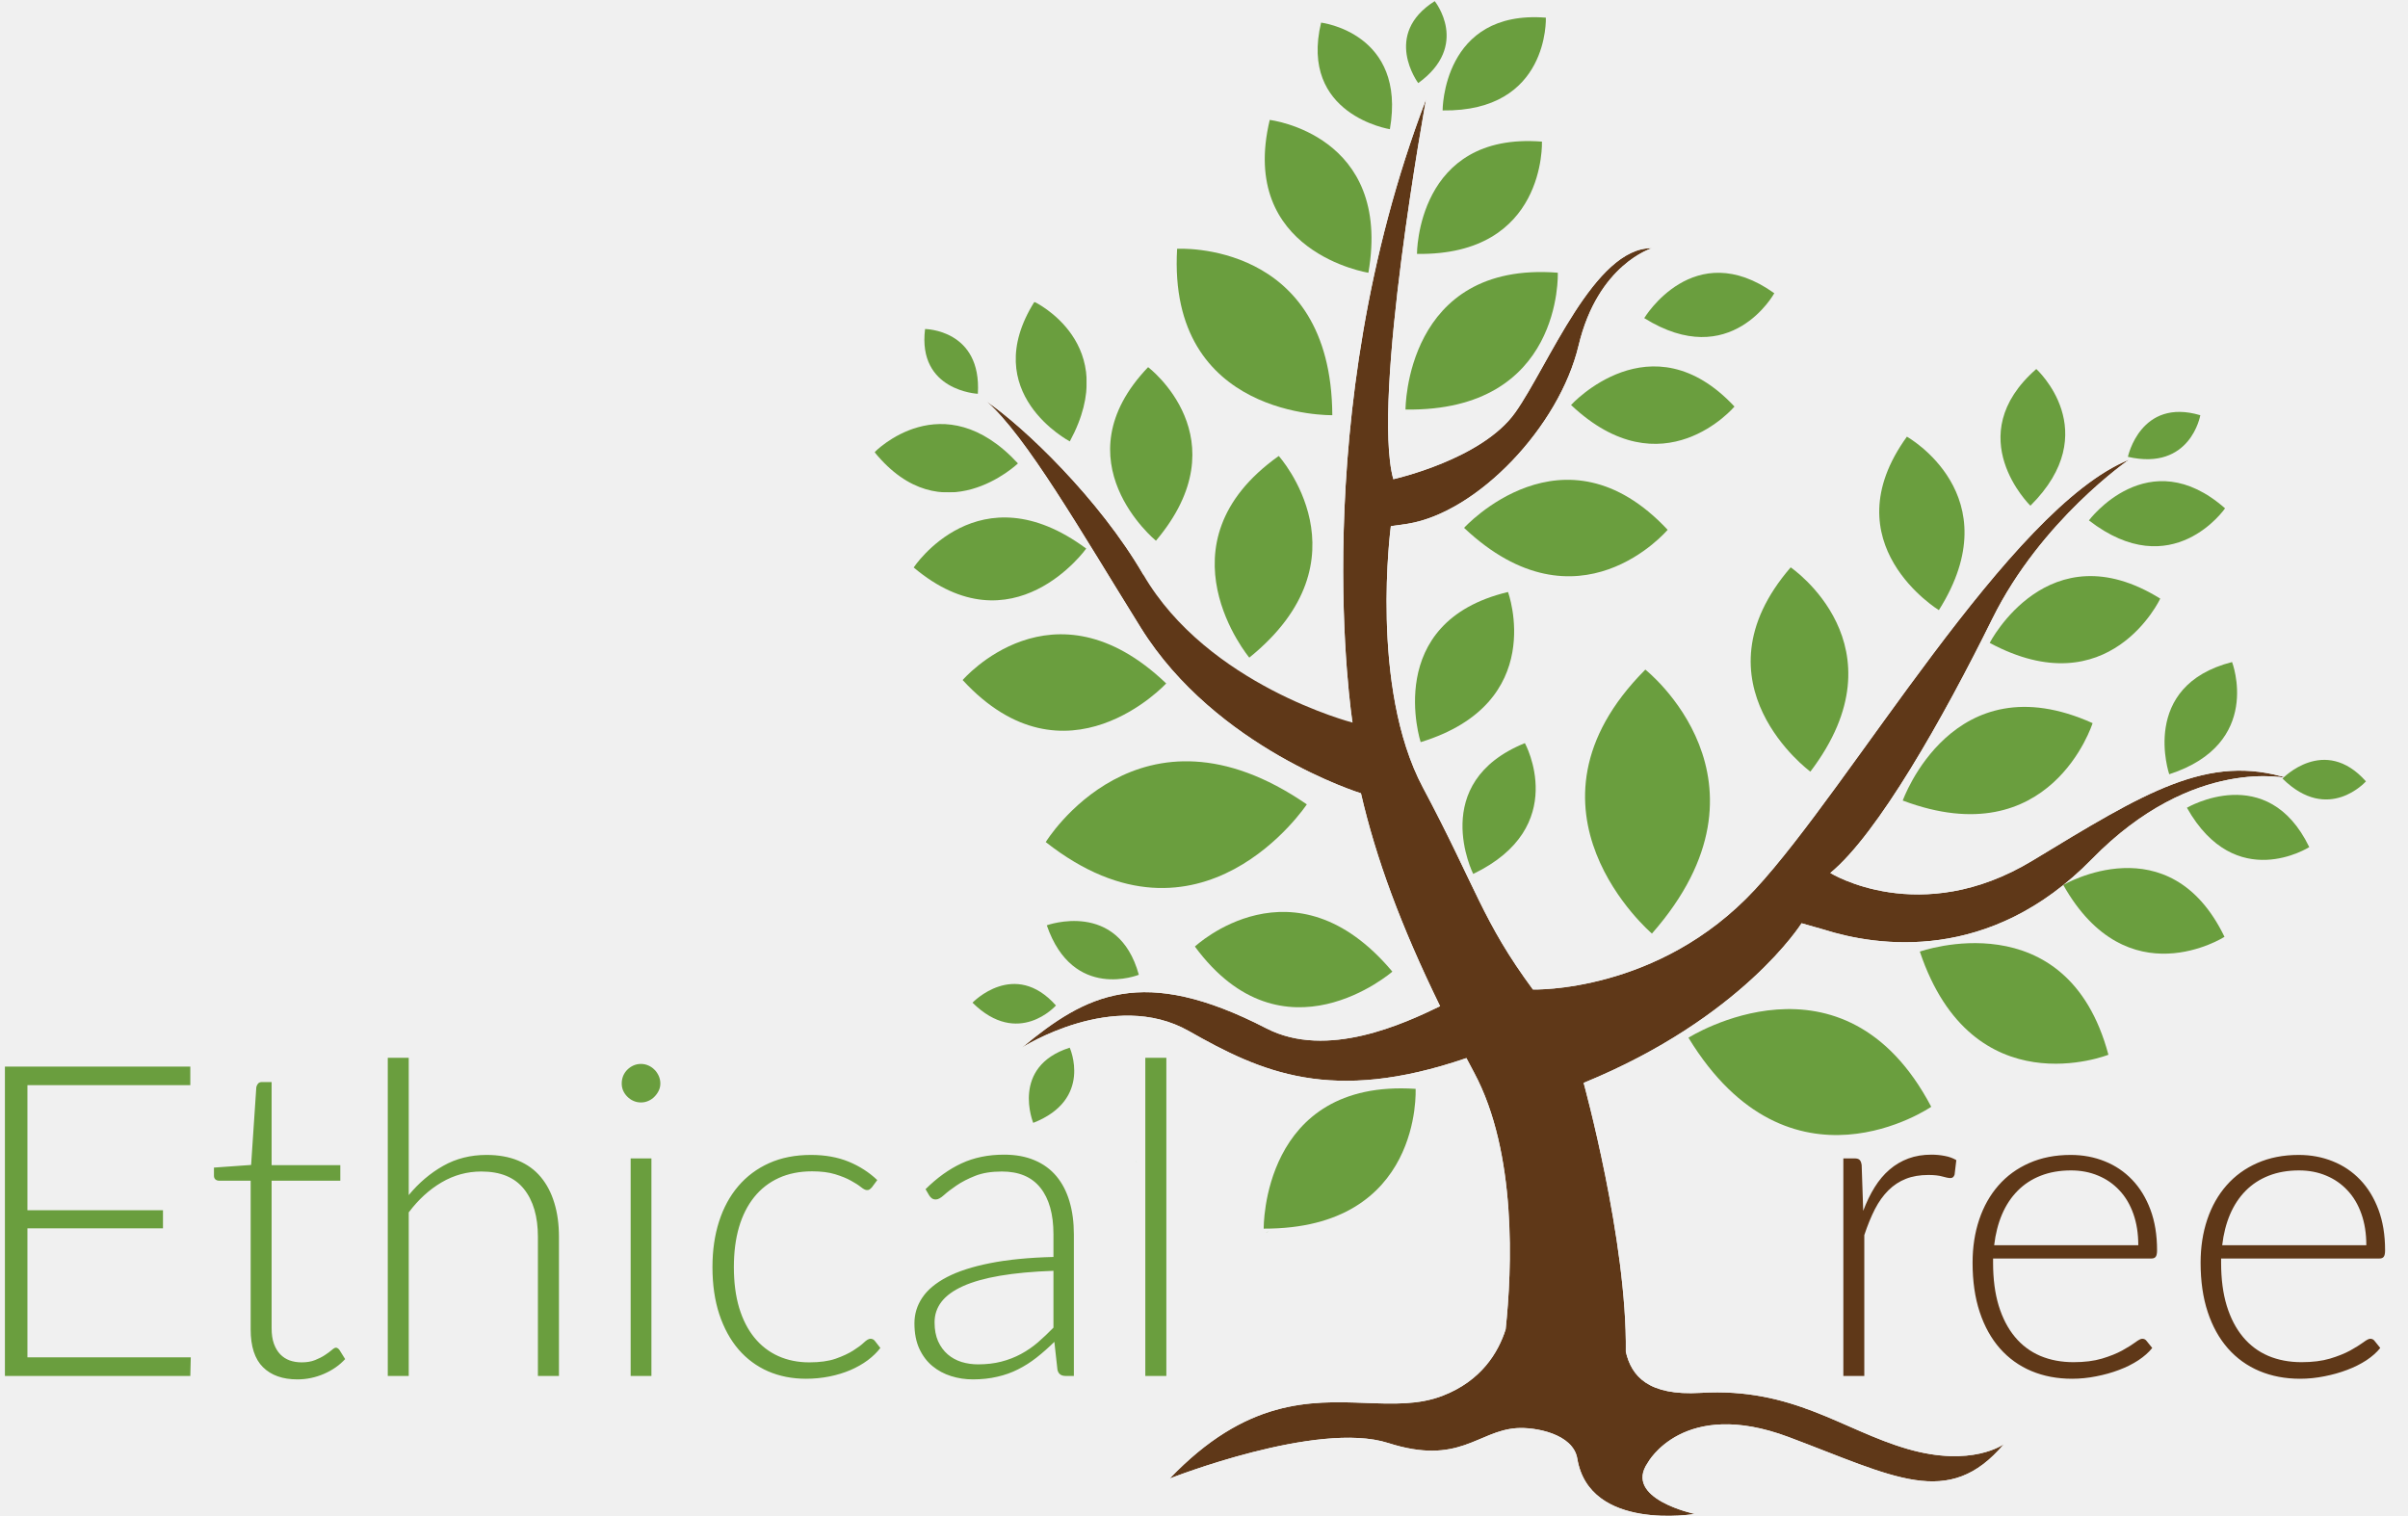
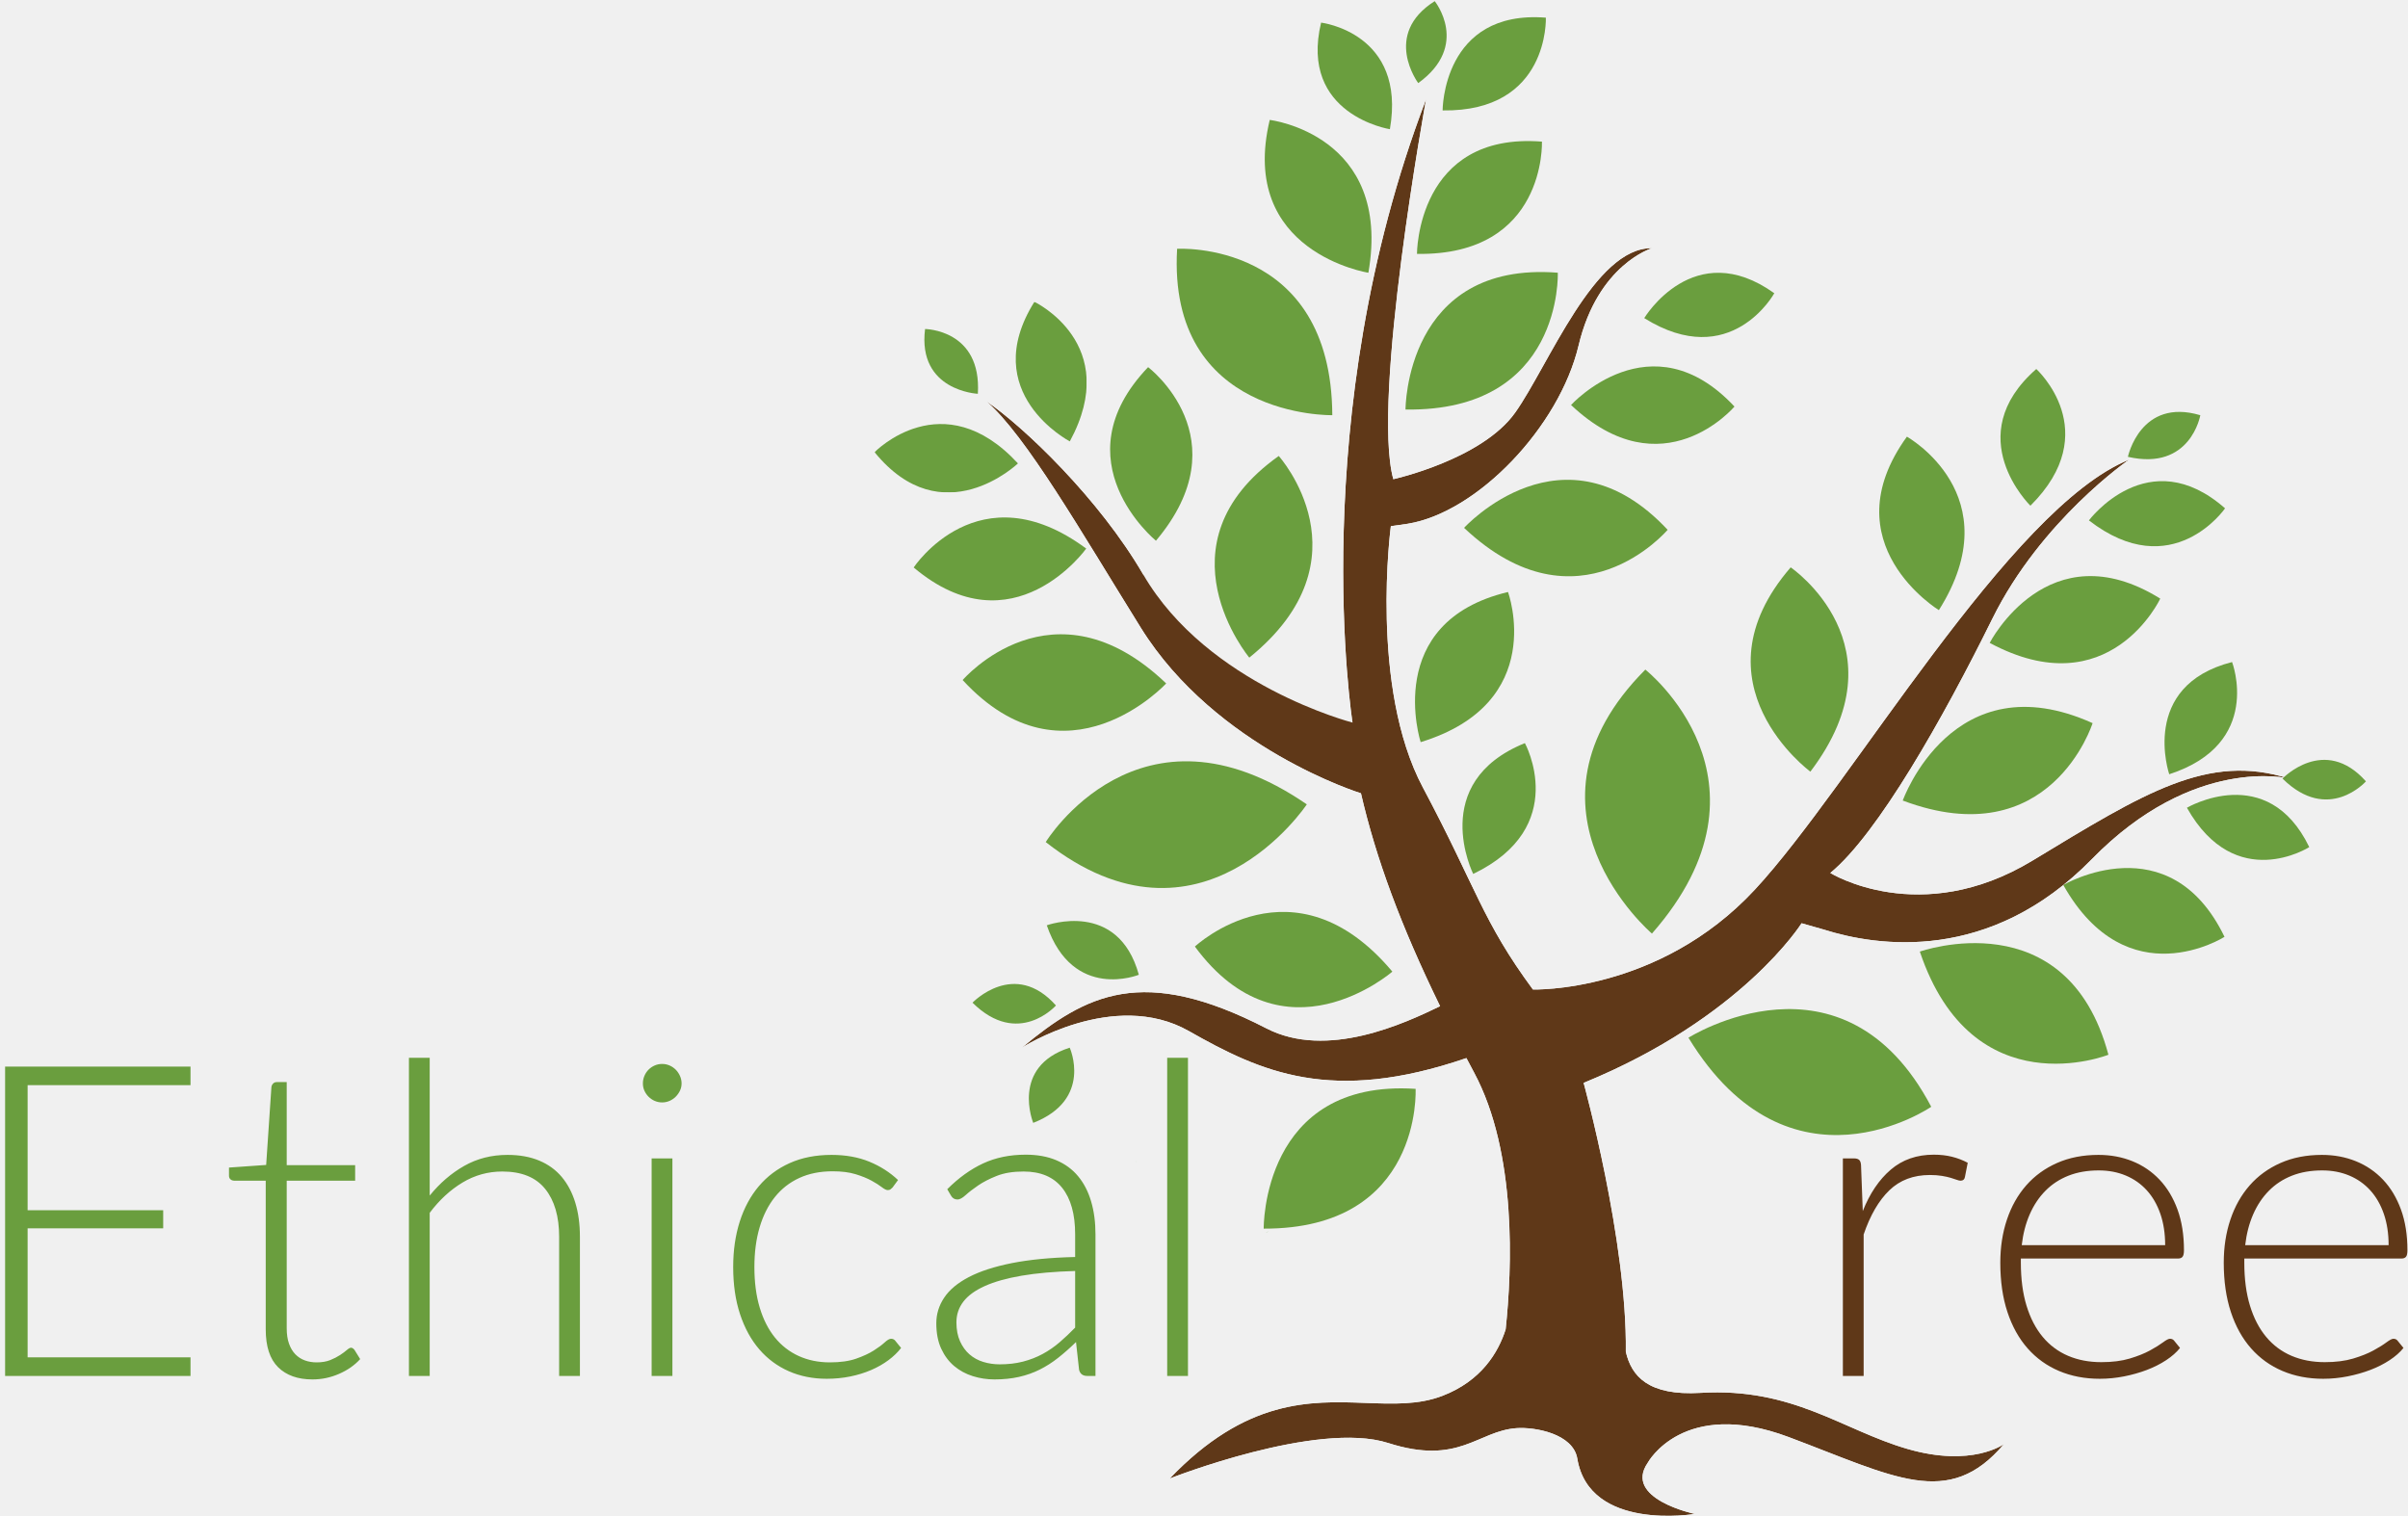
<svg xmlns="http://www.w3.org/2000/svg" xmlns:xlink="http://www.w3.org/1999/xlink" width="413px" height="260px" viewBox="0 0 413 260" version="1.1">
  <defs>
    <polygon id="path-1" points="0.028 32.743 0.028 0.047 36.382 0.047 36.382 32.743 0.028 32.743" />
    <path d="M63.059,107.309 C63.059,107.309 54.834,54.966 75.677,0.393 C75.677,0.393 66.278,51.876 70.06,65.566 C70.06,65.566 85.254,62.204 90.976,54.12 C96.697,46.038 104.571,25.76 114.423,25.946 C114.423,25.946 105.155,28.683 101.836,42.633 C98.517,56.583 84.49,71.267 72.528,73.211 L69.636,73.626 C69.636,73.626 65.935,101.18 75.139,118.46 C84.339,135.74 85.317,141.318 94,153.092 C94,153.092 115.54,153.763 132.076,135.953 C148.607,118.141 175.677,70.529 196.263,62.209 C196.263,62.209 181.177,72.54 172.773,89.551 C164.37,106.564 153.151,126.417 145.009,133.106 C145.009,133.106 160.4,142.673 179.712,130.967 C199.022,119.261 209.76,112.523 223.642,116.899 C223.642,116.899 207.357,112.839 189.869,130.732 C172.378,148.623 153.081,145.727 143.903,142.82 L140.08,141.729 C140.08,141.729 129.917,157.984 102.701,169.111 C102.701,169.111 110.175,196.194 109.937,215.231 C110.892,219.396 113.775,222.817 122.761,222.277 C138.6,221.325 147.023,228.622 158.18,231.876 C169.337,235.131 174.8,231.05 174.8,231.05 C165.292,242.326 155.966,236.644 137.858,229.858 C119.749,223.071 113.699,234.265 113.699,234.265 C109.434,240.436 121.757,243.046 121.757,243.046 C121.757,243.046 103.701,246.105 101.613,233.554 C100.901,229.282 94.351,228.108 91.184,228.333 C84.504,228.813 81.357,234.782 69.184,230.882 C57.011,226.982 31.701,236.976 31.701,236.976 C44.802,223.291 55.769,223.648 65.268,224.004 C70.02,224.18 74.402,224.359 78.499,222.78 C85.182,220.206 88.074,215.316 89.324,211.387 C90.416,201.106 91.286,181.109 83.922,167.36 C83.47,166.514 83.034,165.684 82.596,164.856 C59.425,172.809 47.339,167.233 35.014,160.234 C22.106,152.901 6.337,163.08 6.337,163.08 C17.398,153.906 27.054,148.808 48.287,159.758 C58.713,165.137 72.038,158.876 78.079,155.958 C71.308,142.082 67.068,130.546 64.506,119.441 C64.506,119.441 39.632,111.749 26.749,91.045 C16.422,74.447 7.103,58.161 0.254,52.19 C6.728,56.607 19.613,68.927 27.169,81.924 L63.059,107.309 Z" id="path-3" />
  </defs>
  <g id="Components" stroke="none" stroke-width="1" fill="none" fill-rule="evenodd" transform="translate(-1327, -2671)">
-     <g id="The-Ethical-Tree-Copy-3" transform="translate(1320, 2671)">
-       <g id="Group" transform="translate(157, 0)">
+     <g id="The-Ethical-Tree-Copy-3" transform="translate(1327, 2671)">
+       <g id="Group" transform="translate(150, 0)">
        <path d="M67.063,211.478 C67.265,211.379 67.445,211.273 67.62,211.179 C67.425,211.252 67.236,211.346 67.063,211.478" id="Fill-1" fill="#67B044" />
        <path d="M118.514,233.146 C118.146,232.998 117.789,232.83 117.449,232.639 C117.753,232.845 118.093,233.025 118.514,233.146" id="Fill-2" fill="#67B044" />
        <path d="M44.818,199.225 C44.828,199.219 44.828,199.209 44.83,199.201 C44.871,199.221 44.91,199.242 44.951,199.262 C44.904,199.248 44.863,199.236 44.818,199.225" id="Fill-3" fill="#67B044" />
        <path d="M139.589,177.99 C139.589,177.99 166.141,161.149 181.229,189.837 C181.229,189.837 156.976,206.52 139.589,177.99" id="Fill-4" fill="#6A9E3E" />
        <path d="M133.328,160.126 C133.328,160.126 108.292,138.835 132.193,114.85 C132.193,114.85 156.358,133.893 133.328,160.126" id="Fill-5" fill="#6A9E3E" />
        <path d="M66.74,210.737 C66.74,210.737 66.378,185.011 92.793,186.761 C92.793,186.761 94.03,210.813 66.74,210.737" id="Fill-6" fill="#6A9E3E" />
        <path d="M74.132,137.968 C74.132,137.968 55.964,165.366 29.357,144.433 C29.357,144.433 45.395,118.164 74.132,137.968" id="Fill-7" fill="#6A9E3E" />
        <path d="M88.805,166.653 C88.805,166.653 70.094,182.933 54.937,162.354 C54.937,162.354 71.874,146.468 88.805,166.653" id="Fill-8" fill="#6A9E3E" />
        <path d="M101.106,90.538 C101.106,90.538 118.18,71.775 136.02,90.874 C136.02,90.874 120.701,109.025 101.106,90.538" id="Fill-9" fill="#6A9E3E" />
        <path d="M64.27,112.795 C64.27,112.795 48.011,93.323 69.321,78.21 C69.321,78.21 85.212,95.856 64.27,112.795" id="Fill-10" fill="#6A9E3E" />
        <path d="M50.015,117.224 C50.015,117.224 32.811,135.866 15.106,116.643 C15.106,116.643 30.549,98.6 50.015,117.224" id="Fill-11" fill="#6A9E3E" />
        <path d="M48.258,92.746 C48.258,92.746 31.508,79.069 46.915,62.974 C46.915,62.974 63.065,75.181 48.258,92.746" id="Fill-12" fill="#6A9E3E" />
        <path d="M93.661,127.292 C93.661,127.292 86.984,106.709 108.643,101.539 C108.643,101.539 115.611,120.561 93.661,127.292" id="Fill-13" fill="#6A9E3E" />
        <path d="M102.672,149.895 C102.672,149.895 94.829,134.233 111.537,127.46 C111.537,127.46 119.421,141.837 102.672,149.895" id="Fill-14" fill="#6A9E3E" />
        <path d="M36.299,94.092 C36.299,94.092 23.733,111.702 6.708,97.334 C6.708,97.334 17.847,80.42 36.299,94.092" id="Fill-15" fill="#6A9E3E" />
        <g id="Group-19" transform="translate(0, 51.72291)">
          <mask id="mask-2" fill="white">
            <use xlink:href="#path-1" />
          </mask>
          <g id="Clip-17" />
          <path d="M33.485,23.983 C33.485,23.983 17.602,15.694 27.411,0.047 C27.411,0.047 42.561,7.244 33.485,23.983" id="Fill-16" fill="#6A9E3E" mask="url(#mask-2)" />
          <path d="M24.591,27.761 C24.591,27.761 11.652,40.161 0,25.836 C0,25.836 11.672,13.784 24.591,27.761" id="Fill-18" fill="#6A9E3E" mask="url(#mask-2)" />
        </g>
        <path d="M119.452,69.464 C119.452,69.464 133.161,54.4 147.483,69.733 C147.483,69.733 135.186,84.307 119.452,69.464" id="Fill-20" fill="#6A9E3E" />
        <path d="M132.007,54.564 C132.007,54.564 140.494,40.408 154.314,50.295 C154.314,50.295 146.872,63.836 132.007,54.564" id="Fill-21" fill="#6A9E3E" />
        <path d="M29.537,158.709 C29.537,158.709 41.762,154.258 45.323,167.192 C45.323,167.192 34.042,171.785 29.537,158.709" id="Fill-22" fill="#6A9E3E" />
        <path d="M16.795,171.98 C16.795,171.98 23.98,164.453 31.108,172.459 C31.108,172.459 24.65,179.751 16.795,171.98" id="Fill-23" fill="#6A9E3E" />
        <path d="M27.211,192.595 C27.211,192.595 23.263,182.962 33.467,179.699 C33.467,179.699 37.495,188.569 27.211,192.595" id="Fill-24" fill="#6A9E3E" />
        <path d="M241.474,133.541 C241.474,133.541 248.659,126.015 255.786,134.019 C255.786,134.019 249.33,141.312 241.474,133.541" id="Fill-25" fill="#6A9E3E" />
        <g id="Group-29" transform="translate(90.86847, 0)" fill="#6A9E3E">
          <path d="M124.092,78.356 C124.092,78.356 126.24,68.169 136.51,71.218 C136.51,71.218 134.856,80.822 124.092,78.356" id="Fill-26" />
          <path d="M2.375,14.253 C2.375,14.253 -3.859,5.917 5.202,0.198 C5.202,0.198 11.323,7.775 2.375,14.253" id="Fill-28" />
        </g>
        <path d="M17.712,67.543 C17.712,67.543 7.323,67.074 8.661,56.434 C8.661,56.434 18.393,56.509 17.712,67.543" id="Fill-30" fill="#6A9E3E" />
        <path d="M91.061,70.244 C91.061,70.244 91.009,44.731 117.18,46.776 C117.18,46.776 118.123,70.642 91.061,70.244" id="Fill-31" fill="#6A9E3E" />
        <path d="M78.506,71.211 C78.506,71.211 50.194,71.831 51.89,42.672 C51.89,42.672 78.353,41.097 78.506,71.211" id="Fill-32" fill="#6A9E3E" />
        <path d="M93.027,43.549 C93.027,43.549 92.984,22.612 114.461,24.29 C114.461,24.29 115.234,43.877 93.027,43.549" id="Fill-33" fill="#6A9E3E" />
        <path d="M97.423,18.941 C97.423,18.941 97.387,1.643 115.132,3.03 C115.132,3.03 115.771,19.212 97.423,18.941" id="Fill-34" fill="#6A9E3E" />
        <path d="M88.382,22.16 C88.382,22.16 72.789,19.712 76.584,3.88 C76.584,3.88 91.256,5.624 88.382,22.16" id="Fill-35" fill="#6A9E3E" />
        <path d="M84.695,46.782 C84.695,46.782 62.332,43.273 67.775,20.57 C67.775,20.57 88.818,23.07 84.695,46.782" id="Fill-36" fill="#6A9E3E" />
        <path d="M179.274,163.216 C179.274,163.216 204.492,154.245 211.618,180.909 C211.618,180.909 188.339,190.185 179.274,163.216" id="Fill-37" fill="#6A9E3E" />
        <path d="M203.876,151.792 C203.876,151.792 222.065,141.105 231.528,160.687 C231.528,160.687 214.885,171.321 203.876,151.792" id="Fill-38" fill="#6A9E3E" />
        <path d="M225.083,138.545 C225.083,138.545 238.886,130.438 246.065,145.295 C246.065,145.295 233.436,153.366 225.083,138.545" id="Fill-39" fill="#6A9E3E" />
        <path d="M222.049,132.8 C222.049,132.8 216.856,117.644 232.825,113.553 C232.825,113.553 238.213,127.55 222.049,132.8" id="Fill-40" fill="#6A9E3E" />
        <path d="M176.342,137.311 C176.342,137.311 184.917,113.234 208.904,124.031 C208.904,124.031 201.728,146.856 176.342,137.311" id="Fill-41" fill="#6A9E3E" />
        <path d="M160.499,132.352 C160.499,132.352 139.917,117.23 157.123,97.314 C157.123,97.314 176.906,110.741 160.499,132.352" id="Fill-42" fill="#6A9E3E" />
        <path d="M191.256,110.268 C191.256,110.268 201.305,90.737 220.51,102.675 C220.51,102.675 211.795,121.299 191.256,110.268" id="Fill-43" fill="#6A9E3E" />
        <path d="M182.539,104.651 C182.539,104.651 163.795,93.226 177.056,74.898 C177.056,74.898 194.989,84.928 182.539,104.651" id="Fill-44" fill="#6A9E3E" />
        <path d="M208.274,89.259 C208.274,89.259 218.454,75.601 231.623,87.19 C231.623,87.19 222.578,100.324 208.274,89.259" id="Fill-45" fill="#6A9E3E" />
        <path d="M198.238,86.741 C198.238,86.741 186.047,74.849 199.247,63.293 C199.247,63.293 211.067,73.992 198.238,86.741" id="Fill-46" fill="#6A9E3E" />
        <g id="Group-49" transform="translate(18.91171, 16.62522)">
          <mask id="mask-4" fill="white">
            <use xlink:href="#path-3" />
          </mask>
          <g id="Clip-48" />
          <path d="M27.169,81.924 C19.613,68.927 6.728,56.607 0.254,52.19 C7.103,58.161 16.422,74.447 26.749,91.045 C39.632,111.749 64.506,119.441 64.506,119.441 C67.068,130.546 71.308,142.082 78.079,155.958 C72.038,158.876 58.713,165.137 48.287,159.758 C27.054,148.808 17.398,153.906 6.337,163.08 C6.337,163.08 22.106,152.901 35.014,160.234 C47.339,167.233 59.425,172.809 82.596,164.856 C83.034,165.684 83.47,166.514 83.922,167.36 C91.286,181.109 90.416,201.106 89.324,211.387 C88.074,215.316 85.182,220.206 78.499,222.781 C74.402,224.359 70.02,224.18 65.268,224.004 C55.769,223.648 44.802,223.291 31.701,236.976 C31.701,236.976 57.011,226.982 69.184,230.882 C81.357,234.782 84.504,228.813 91.184,228.333 C94.351,228.108 100.901,229.282 101.613,233.554 C103.701,246.105 121.757,243.046 121.757,243.046 C121.757,243.046 109.434,240.436 113.699,234.265 C113.699,234.265 119.749,223.071 137.858,229.858 C155.966,236.644 165.292,242.326 174.8,231.05 C174.8,231.05 169.337,235.131 158.18,231.876 C147.023,228.622 138.6,221.325 122.761,222.277 C113.775,222.817 110.892,219.396 109.937,215.231 C110.175,196.194 102.701,169.111 102.701,169.111 C129.917,157.984 140.08,141.729 140.08,141.729 L143.903,142.82 C153.081,145.727 172.378,148.623 189.869,130.732 C207.357,112.839 223.642,116.899 223.642,116.899 C209.76,112.523 199.022,119.261 179.712,130.967 C160.4,142.673 145.009,133.106 145.009,133.106 C153.151,126.417 164.37,106.564 172.773,89.551 C181.177,72.54 196.263,62.209 196.263,62.209 C175.677,70.529 148.607,118.141 132.076,135.953 C115.54,153.763 94,153.092 94,153.092 C85.317,141.318 84.339,135.74 75.139,118.46 C65.935,101.18 69.636,73.626 69.636,73.626 L72.528,73.211 C84.49,71.267 98.517,56.583 101.836,42.633 C105.155,28.683 114.423,25.946 114.423,25.946 C104.571,25.76 96.697,46.038 90.976,54.12 C85.254,62.204 70.06,65.566 70.06,65.566 C66.278,51.876 75.677,0.393 75.677,0.393 C54.834,54.966 63.059,107.31 63.059,107.31 C63.059,107.31 38.211,100.916 27.169,81.924 Z" id="Fill-47" fill="#5F3818" mask="url(#mask-4)" />
        </g>
      </g>
-       <text id="ree" font-family="Lato-Light, Lato" font-size="75" font-weight="300" fill="#5F3818">
-         <tspan x="317" y="236">ree</tspan>
-       </text>
-       <text id="Ethical" font-family="Lato-Light, Lato" font-size="75" font-weight="300" fill="#6A9E3E">
-         <tspan x="0" y="236">Ethical</tspan>
-       </text>
+       <path d="M316.075,236 L316.075,198.688 L317.95,198.688 C318.375,198.688 318.681,198.775 318.869,198.95 C319.056,199.125 319.163,199.425 319.188,199.85 L319.488,207.725 C320.688,204.7 322.287,202.331 324.288,200.619 C326.288,198.906 328.75,198.05 331.675,198.05 C332.8,198.05 333.837,198.169 334.788,198.406 C335.738,198.644 336.637,198.987 337.488,199.438 L337,201.912 C336.925,202.313 336.675,202.512 336.25,202.512 C336.1,202.512 335.888,202.463 335.613,202.363 C335.337,202.262 334.994,202.15 334.581,202.025 C334.169,201.9 333.663,201.787 333.062,201.688 C332.462,201.588 331.775,201.537 331,201.537 C328.175,201.537 325.856,202.412 324.044,204.162 C322.231,205.913 320.763,208.437 319.637,211.738 L319.637,236 L316.075,236 Z M359.913,198.088 C362.013,198.088 363.956,198.45 365.744,199.175 C367.531,199.9 369.081,200.956 370.394,202.344 C371.706,203.731 372.731,205.437 373.469,207.463 C374.206,209.488 374.575,211.812 374.575,214.438 C374.575,214.988 374.494,215.362 374.331,215.562 C374.169,215.763 373.913,215.863 373.562,215.863 L346.6,215.863 L346.6,216.575 C346.6,219.375 346.925,221.837 347.575,223.963 C348.225,226.088 349.15,227.869 350.35,229.306 C351.55,230.744 353,231.825 354.7,232.55 C356.4,233.275 358.3,233.637 360.4,233.637 C362.275,233.637 363.9,233.431 365.275,233.019 C366.65,232.606 367.806,232.144 368.744,231.631 C369.681,231.119 370.425,230.656 370.975,230.244 C371.525,229.831 371.925,229.625 372.175,229.625 C372.5,229.625 372.75,229.75 372.925,230 L373.9,231.2 C373.3,231.95 372.506,232.65 371.519,233.3 C370.531,233.95 369.431,234.506 368.219,234.969 C367.006,235.431 365.706,235.8 364.319,236.075 C362.931,236.35 361.538,236.488 360.137,236.488 C357.587,236.488 355.263,236.044 353.163,235.156 C351.062,234.269 349.263,232.975 347.762,231.275 C346.262,229.575 345.106,227.494 344.294,225.031 C343.481,222.569 343.075,219.75 343.075,216.575 C343.075,213.9 343.456,211.431 344.219,209.169 C344.981,206.906 346.081,204.956 347.519,203.319 C348.956,201.681 350.719,200.4 352.806,199.475 C354.894,198.55 357.262,198.088 359.913,198.088 Z M359.95,200.75 C358.025,200.75 356.3,201.05 354.775,201.65 C353.25,202.25 351.931,203.112 350.819,204.238 C349.706,205.363 348.806,206.712 348.119,208.287 C347.431,209.863 346.975,211.625 346.75,213.575 L371.35,213.575 C371.35,211.575 371.075,209.781 370.525,208.194 C369.975,206.606 369.2,205.263 368.2,204.162 C367.2,203.062 366,202.219 364.6,201.631 C363.2,201.044 361.65,200.75 359.95,200.75 Z M398.238,198.088 C400.338,198.088 402.281,198.45 404.069,199.175 C405.856,199.9 407.406,200.956 408.719,202.344 C410.031,203.731 411.056,205.437 411.794,207.463 C412.531,209.488 412.9,211.812 412.9,214.438 C412.9,214.988 412.819,215.362 412.656,215.562 C412.494,215.763 412.238,215.863 411.887,215.863 L384.925,215.863 L384.925,216.575 C384.925,219.375 385.25,221.837 385.9,223.963 C386.55,226.088 387.475,227.869 388.675,229.306 C389.875,230.744 391.325,231.825 393.025,232.55 C394.725,233.275 396.625,233.637 398.725,233.637 C400.6,233.637 402.225,233.431 403.6,233.019 C404.975,232.606 406.131,232.144 407.069,231.631 C408.006,231.119 408.75,230.656 409.3,230.244 C409.85,229.831 410.25,229.625 410.5,229.625 C410.825,229.625 411.075,229.75 411.25,230 L412.225,231.2 C411.625,231.95 410.831,232.65 409.844,233.3 C408.856,233.95 407.756,234.506 406.544,234.969 C405.331,235.431 404.031,235.8 402.644,236.075 C401.256,236.35 399.863,236.488 398.462,236.488 C395.912,236.488 393.588,236.044 391.488,235.156 C389.387,234.269 387.588,232.975 386.087,231.275 C384.587,229.575 383.431,227.494 382.619,225.031 C381.806,222.569 381.4,219.75 381.4,216.575 C381.4,213.9 381.781,211.431 382.544,209.169 C383.306,206.906 384.406,204.956 385.844,203.319 C387.281,201.681 389.044,200.4 391.131,199.475 C393.219,198.55 395.587,198.088 398.238,198.088 Z M398.275,200.75 C396.35,200.75 394.625,201.05 393.1,201.65 C391.575,202.25 390.256,203.112 389.144,204.238 C388.031,205.363 387.131,206.712 386.444,208.287 C385.756,209.863 385.3,211.625 385.075,213.575 L409.675,213.575 C409.675,211.575 409.4,209.781 408.85,208.194 C408.3,206.606 407.525,205.263 406.525,204.162 C405.525,203.062 404.325,202.219 402.925,201.631 C401.525,201.044 399.975,200.75 398.275,200.75 Z" id="ree" fill="#5F3818" />
+       <path d="M32.675,182.938 L32.675,186.125 L4.737,186.125 L4.737,207.575 L27.988,207.575 L27.988,210.688 L4.737,210.688 L4.737,232.812 L32.675,232.812 L32.675,236 L0.875,236 L0.875,182.938 L32.675,182.938 Z M53.6,236.6 C51.075,236.6 49.106,235.9 47.694,234.5 C46.281,233.1 45.575,230.938 45.575,228.012 L45.575,202.512 L40.212,202.512 C39.937,202.512 39.713,202.438 39.538,202.287 C39.362,202.137 39.275,201.925 39.275,201.65 L39.275,200.262 L45.65,199.812 L46.55,186.463 C46.575,186.237 46.669,186.038 46.831,185.863 C46.994,185.687 47.212,185.6 47.487,185.6 L49.175,185.6 L49.175,199.85 L60.913,199.85 L60.913,202.512 L49.175,202.512 L49.175,227.825 C49.175,228.85 49.306,229.731 49.569,230.469 C49.831,231.206 50.194,231.812 50.656,232.287 C51.119,232.763 51.662,233.112 52.288,233.338 C52.913,233.563 53.587,233.675 54.312,233.675 C55.213,233.675 55.987,233.544 56.638,233.281 C57.288,233.019 57.85,232.731 58.325,232.419 C58.8,232.106 59.187,231.819 59.487,231.556 C59.788,231.294 60.025,231.162 60.2,231.162 C60.4,231.162 60.6,231.287 60.8,231.537 L61.775,233.113 C60.825,234.163 59.619,235.006 58.156,235.644 C56.694,236.281 55.175,236.6 53.6,236.6 Z M70.138,236 L70.138,181.438 L73.7,181.438 L73.7,205.062 C75.425,202.937 77.394,201.244 79.606,199.981 C81.819,198.719 84.3,198.088 87.05,198.088 C89.1,198.088 90.906,198.412 92.469,199.062 C94.031,199.713 95.325,200.65 96.35,201.875 C97.375,203.1 98.15,204.575 98.675,206.3 C99.2,208.025 99.463,209.975 99.463,212.15 L99.463,236 L95.9,236 L95.9,212.15 C95.9,208.65 95.1,205.906 93.5,203.919 C91.9,201.931 89.45,200.938 86.15,200.938 C83.7,200.938 81.425,201.569 79.325,202.831 C77.225,204.094 75.35,205.825 73.7,208.025 L73.7,236 L70.138,236 Z M115.325,198.688 L115.325,236 L111.763,236 L111.763,198.688 L115.325,198.688 Z M116.9,185.825 C116.9,186.275 116.806,186.694 116.619,187.081 C116.431,187.469 116.188,187.812 115.888,188.113 C115.587,188.413 115.238,188.65 114.838,188.825 C114.437,189 114.013,189.088 113.562,189.088 C113.112,189.088 112.688,189 112.287,188.825 C111.887,188.65 111.538,188.413 111.237,188.113 C110.937,187.812 110.7,187.469 110.525,187.081 C110.35,186.694 110.263,186.275 110.263,185.825 C110.263,185.375 110.35,184.944 110.525,184.531 C110.7,184.119 110.937,183.763 111.237,183.463 C111.538,183.162 111.887,182.925 112.287,182.75 C112.688,182.575 113.112,182.488 113.562,182.488 C114.013,182.488 114.437,182.575 114.838,182.75 C115.238,182.925 115.587,183.162 115.888,183.463 C116.188,183.763 116.431,184.119 116.619,184.531 C116.806,184.944 116.9,185.375 116.9,185.825 Z M153.088,203.675 C152.962,203.8 152.844,203.906 152.731,203.994 C152.619,204.081 152.463,204.125 152.262,204.125 C152.012,204.125 151.669,203.956 151.231,203.619 C150.794,203.281 150.213,202.913 149.488,202.512 C148.762,202.112 147.856,201.744 146.769,201.406 C145.681,201.069 144.363,200.9 142.812,200.9 C140.662,200.9 138.756,201.281 137.094,202.044 C135.431,202.806 134.031,203.9 132.894,205.325 C131.756,206.75 130.888,208.475 130.287,210.5 C129.687,212.525 129.387,214.8 129.387,217.325 C129.387,219.95 129.694,222.275 130.306,224.3 C130.919,226.325 131.787,228.031 132.912,229.419 C134.038,230.806 135.4,231.862 137,232.588 C138.6,233.313 140.375,233.675 142.325,233.675 C144.125,233.675 145.631,233.463 146.844,233.037 C148.056,232.612 149.056,232.15 149.844,231.65 C150.631,231.15 151.256,230.688 151.719,230.262 C152.181,229.837 152.55,229.625 152.825,229.625 C153.15,229.625 153.4,229.75 153.575,230 L154.55,231.2 C153.975,231.95 153.25,232.65 152.375,233.3 C151.5,233.95 150.513,234.512 149.412,234.988 C148.312,235.463 147.119,235.831 145.831,236.094 C144.544,236.356 143.2,236.488 141.8,236.488 C139.425,236.488 137.256,236.056 135.294,235.194 C133.331,234.331 131.644,233.081 130.231,231.444 C128.819,229.806 127.719,227.8 126.931,225.425 C126.144,223.05 125.75,220.35 125.75,217.325 C125.75,214.475 126.125,211.875 126.875,209.525 C127.625,207.175 128.719,205.15 130.156,203.45 C131.594,201.75 133.356,200.431 135.444,199.494 C137.531,198.556 139.925,198.088 142.625,198.088 C145.05,198.088 147.206,198.475 149.094,199.25 C150.981,200.025 152.625,201.075 154.025,202.4 L153.088,203.675 Z M186.463,236 C185.712,236 185.25,235.65 185.075,234.95 L184.55,230.188 C183.525,231.188 182.506,232.087 181.494,232.887 C180.481,233.688 179.425,234.362 178.325,234.912 C177.225,235.463 176.038,235.881 174.762,236.169 C173.487,236.456 172.088,236.6 170.562,236.6 C169.287,236.6 168.05,236.413 166.85,236.037 C165.65,235.662 164.588,235.088 163.662,234.312 C162.737,233.537 161.994,232.544 161.431,231.331 C160.869,230.119 160.588,228.663 160.588,226.963 C160.588,225.387 161.037,223.925 161.938,222.575 C162.838,221.225 164.244,220.05 166.156,219.05 C168.069,218.05 170.531,217.25 173.544,216.65 C176.556,216.05 180.175,215.7 184.4,215.6 L184.4,211.7 C184.4,208.25 183.656,205.594 182.169,203.731 C180.681,201.869 178.475,200.938 175.55,200.938 C173.75,200.938 172.219,201.187 170.956,201.688 C169.694,202.188 168.625,202.737 167.75,203.338 C166.875,203.938 166.163,204.487 165.613,204.988 C165.062,205.488 164.6,205.738 164.225,205.738 C163.725,205.738 163.35,205.513 163.1,205.062 L162.463,203.975 C164.413,202.025 166.462,200.55 168.613,199.55 C170.763,198.55 173.2,198.05 175.925,198.05 C177.925,198.05 179.675,198.369 181.175,199.006 C182.675,199.644 183.919,200.556 184.906,201.744 C185.894,202.931 186.637,204.369 187.137,206.056 C187.638,207.744 187.887,209.625 187.887,211.7 L187.887,236 L186.463,236 Z M171.463,234.012 C172.913,234.012 174.244,233.856 175.456,233.544 C176.669,233.231 177.794,232.794 178.831,232.231 C179.869,231.669 180.837,231 181.738,230.225 C182.638,229.45 183.525,228.613 184.4,227.713 L184.4,218 C180.85,218.1 177.794,218.369 175.231,218.806 C172.669,219.244 170.556,219.837 168.894,220.588 C167.231,221.338 166.006,222.231 165.219,223.269 C164.431,224.306 164.037,225.487 164.037,226.812 C164.037,228.063 164.244,229.144 164.656,230.056 C165.069,230.969 165.612,231.719 166.287,232.306 C166.963,232.894 167.75,233.325 168.65,233.6 C169.55,233.875 170.487,234.012 171.463,234.012 Z M203.75,181.438 L203.75,236 L200.188,236 L200.188,181.438 L203.75,181.438 Z" id="Ethical" fill="#6A9E3E" />
    </g>
  </g>
</svg>
